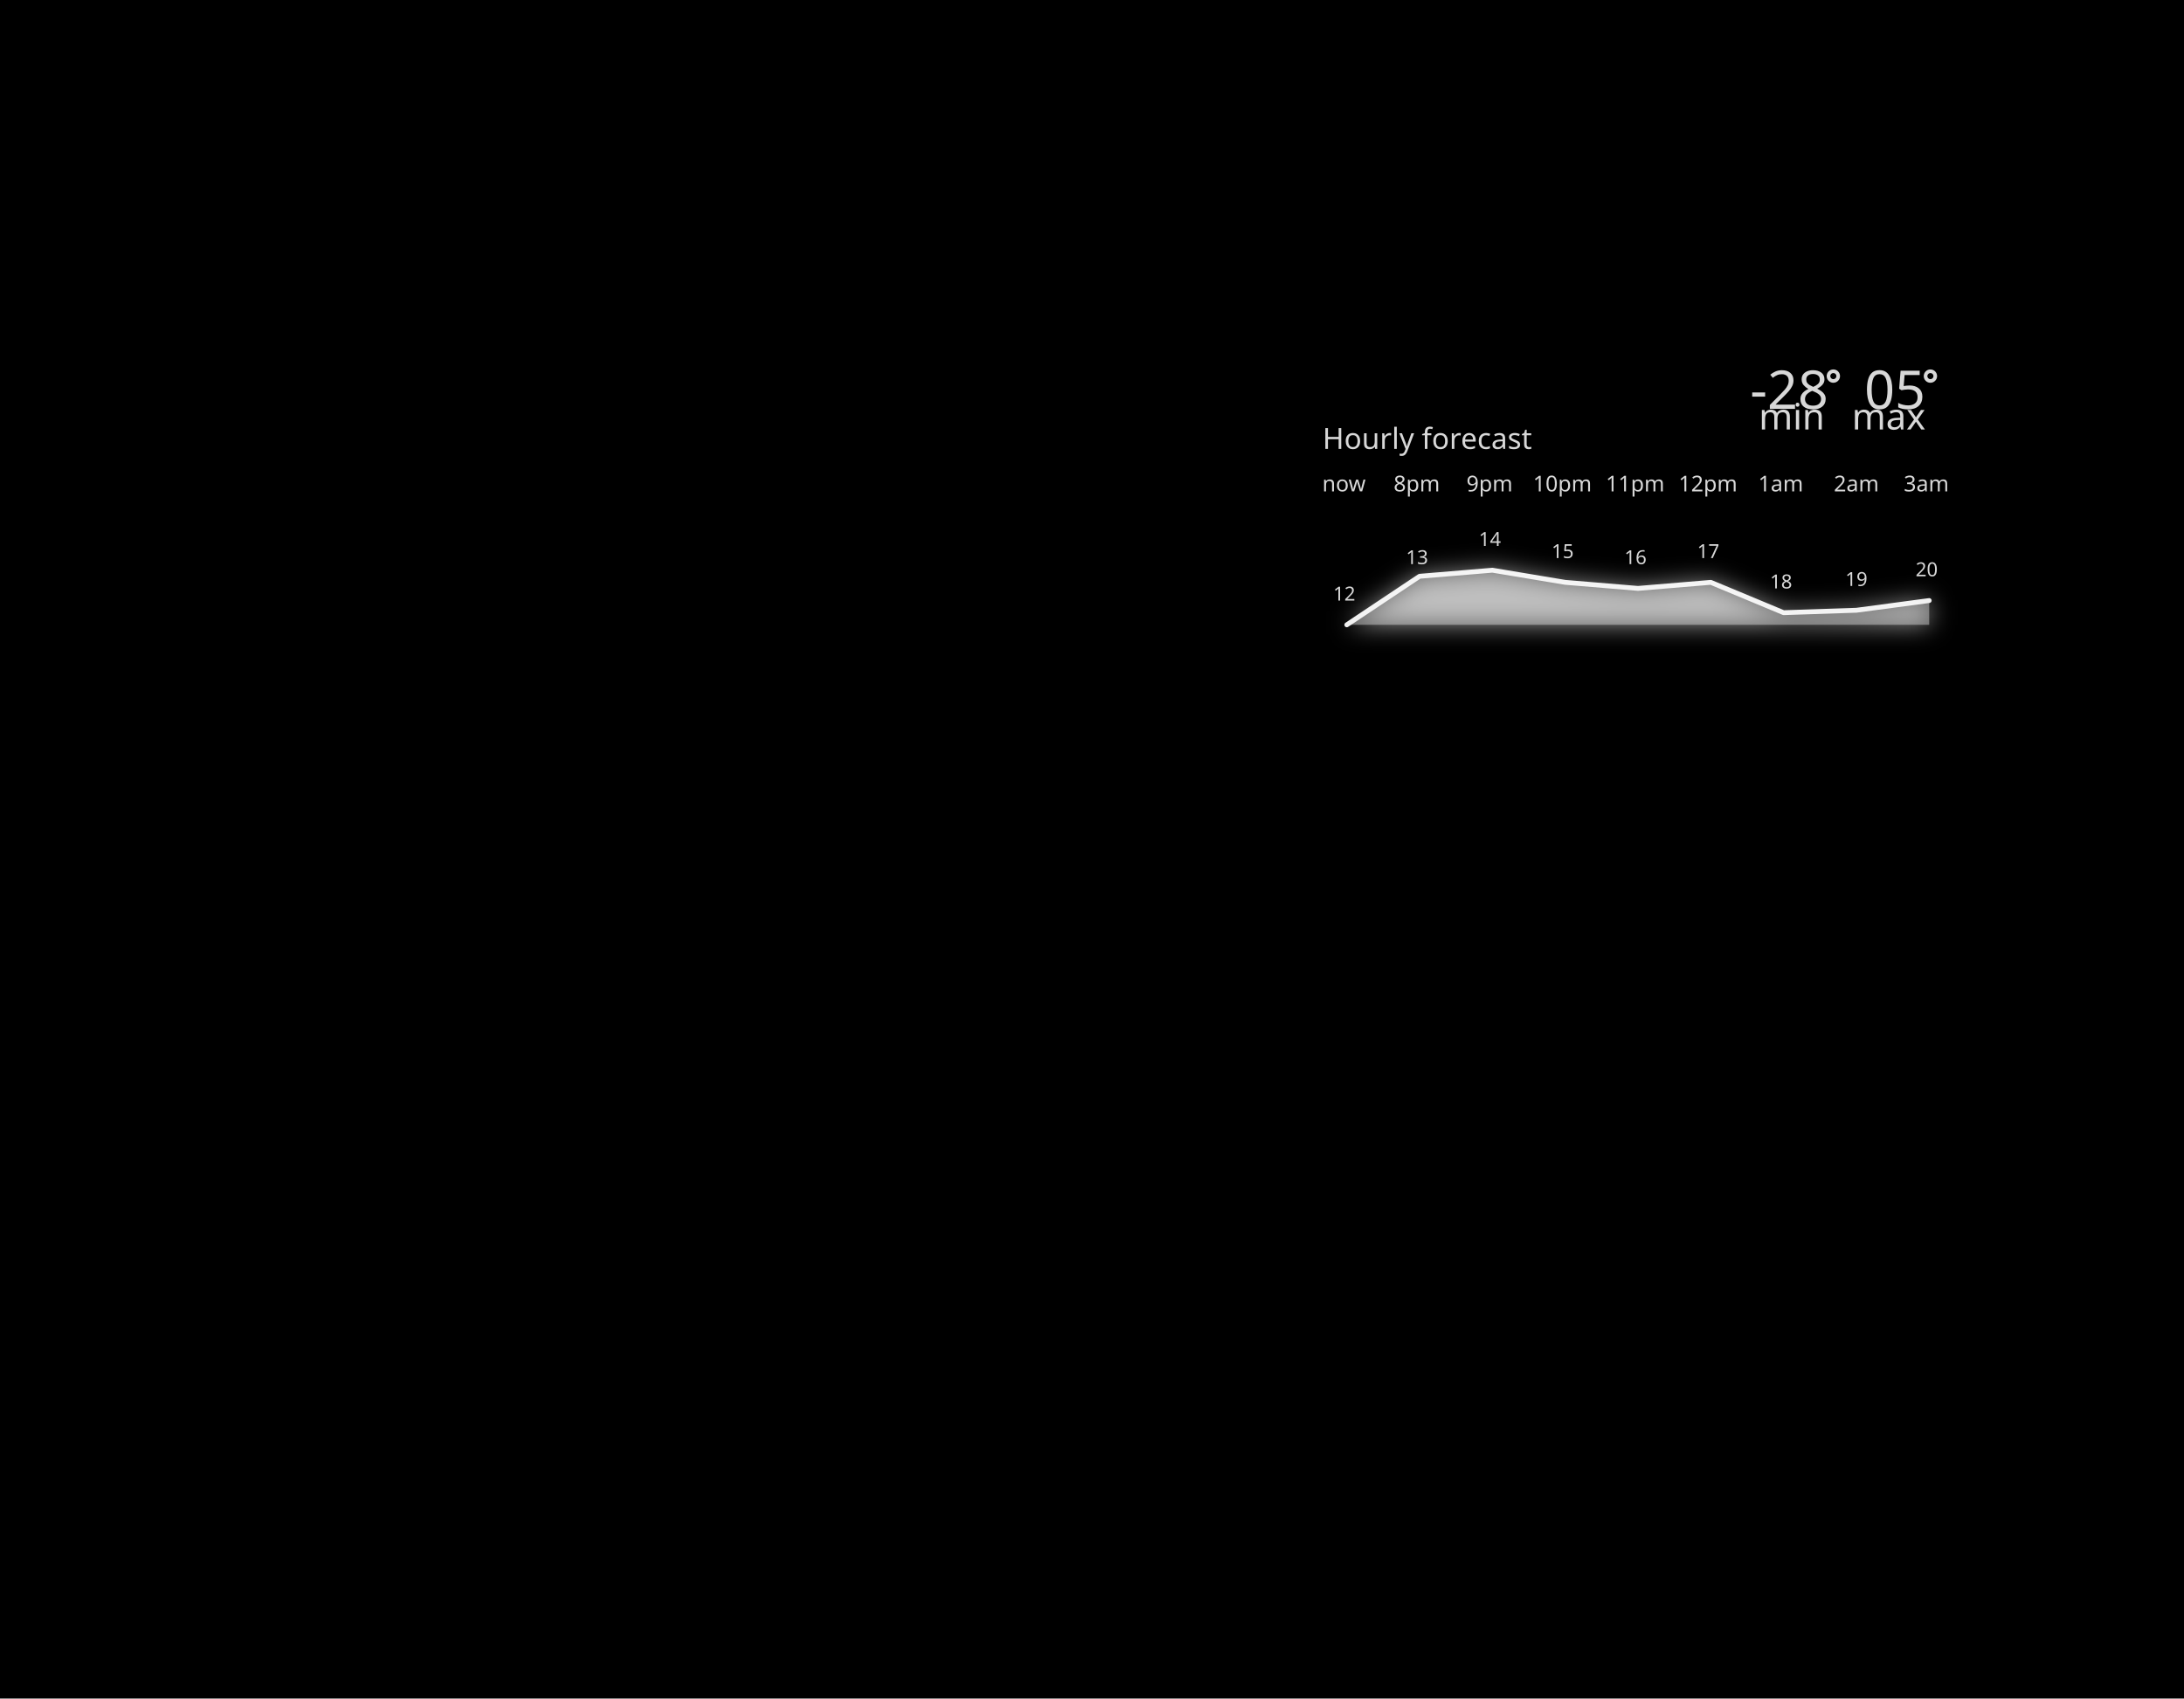
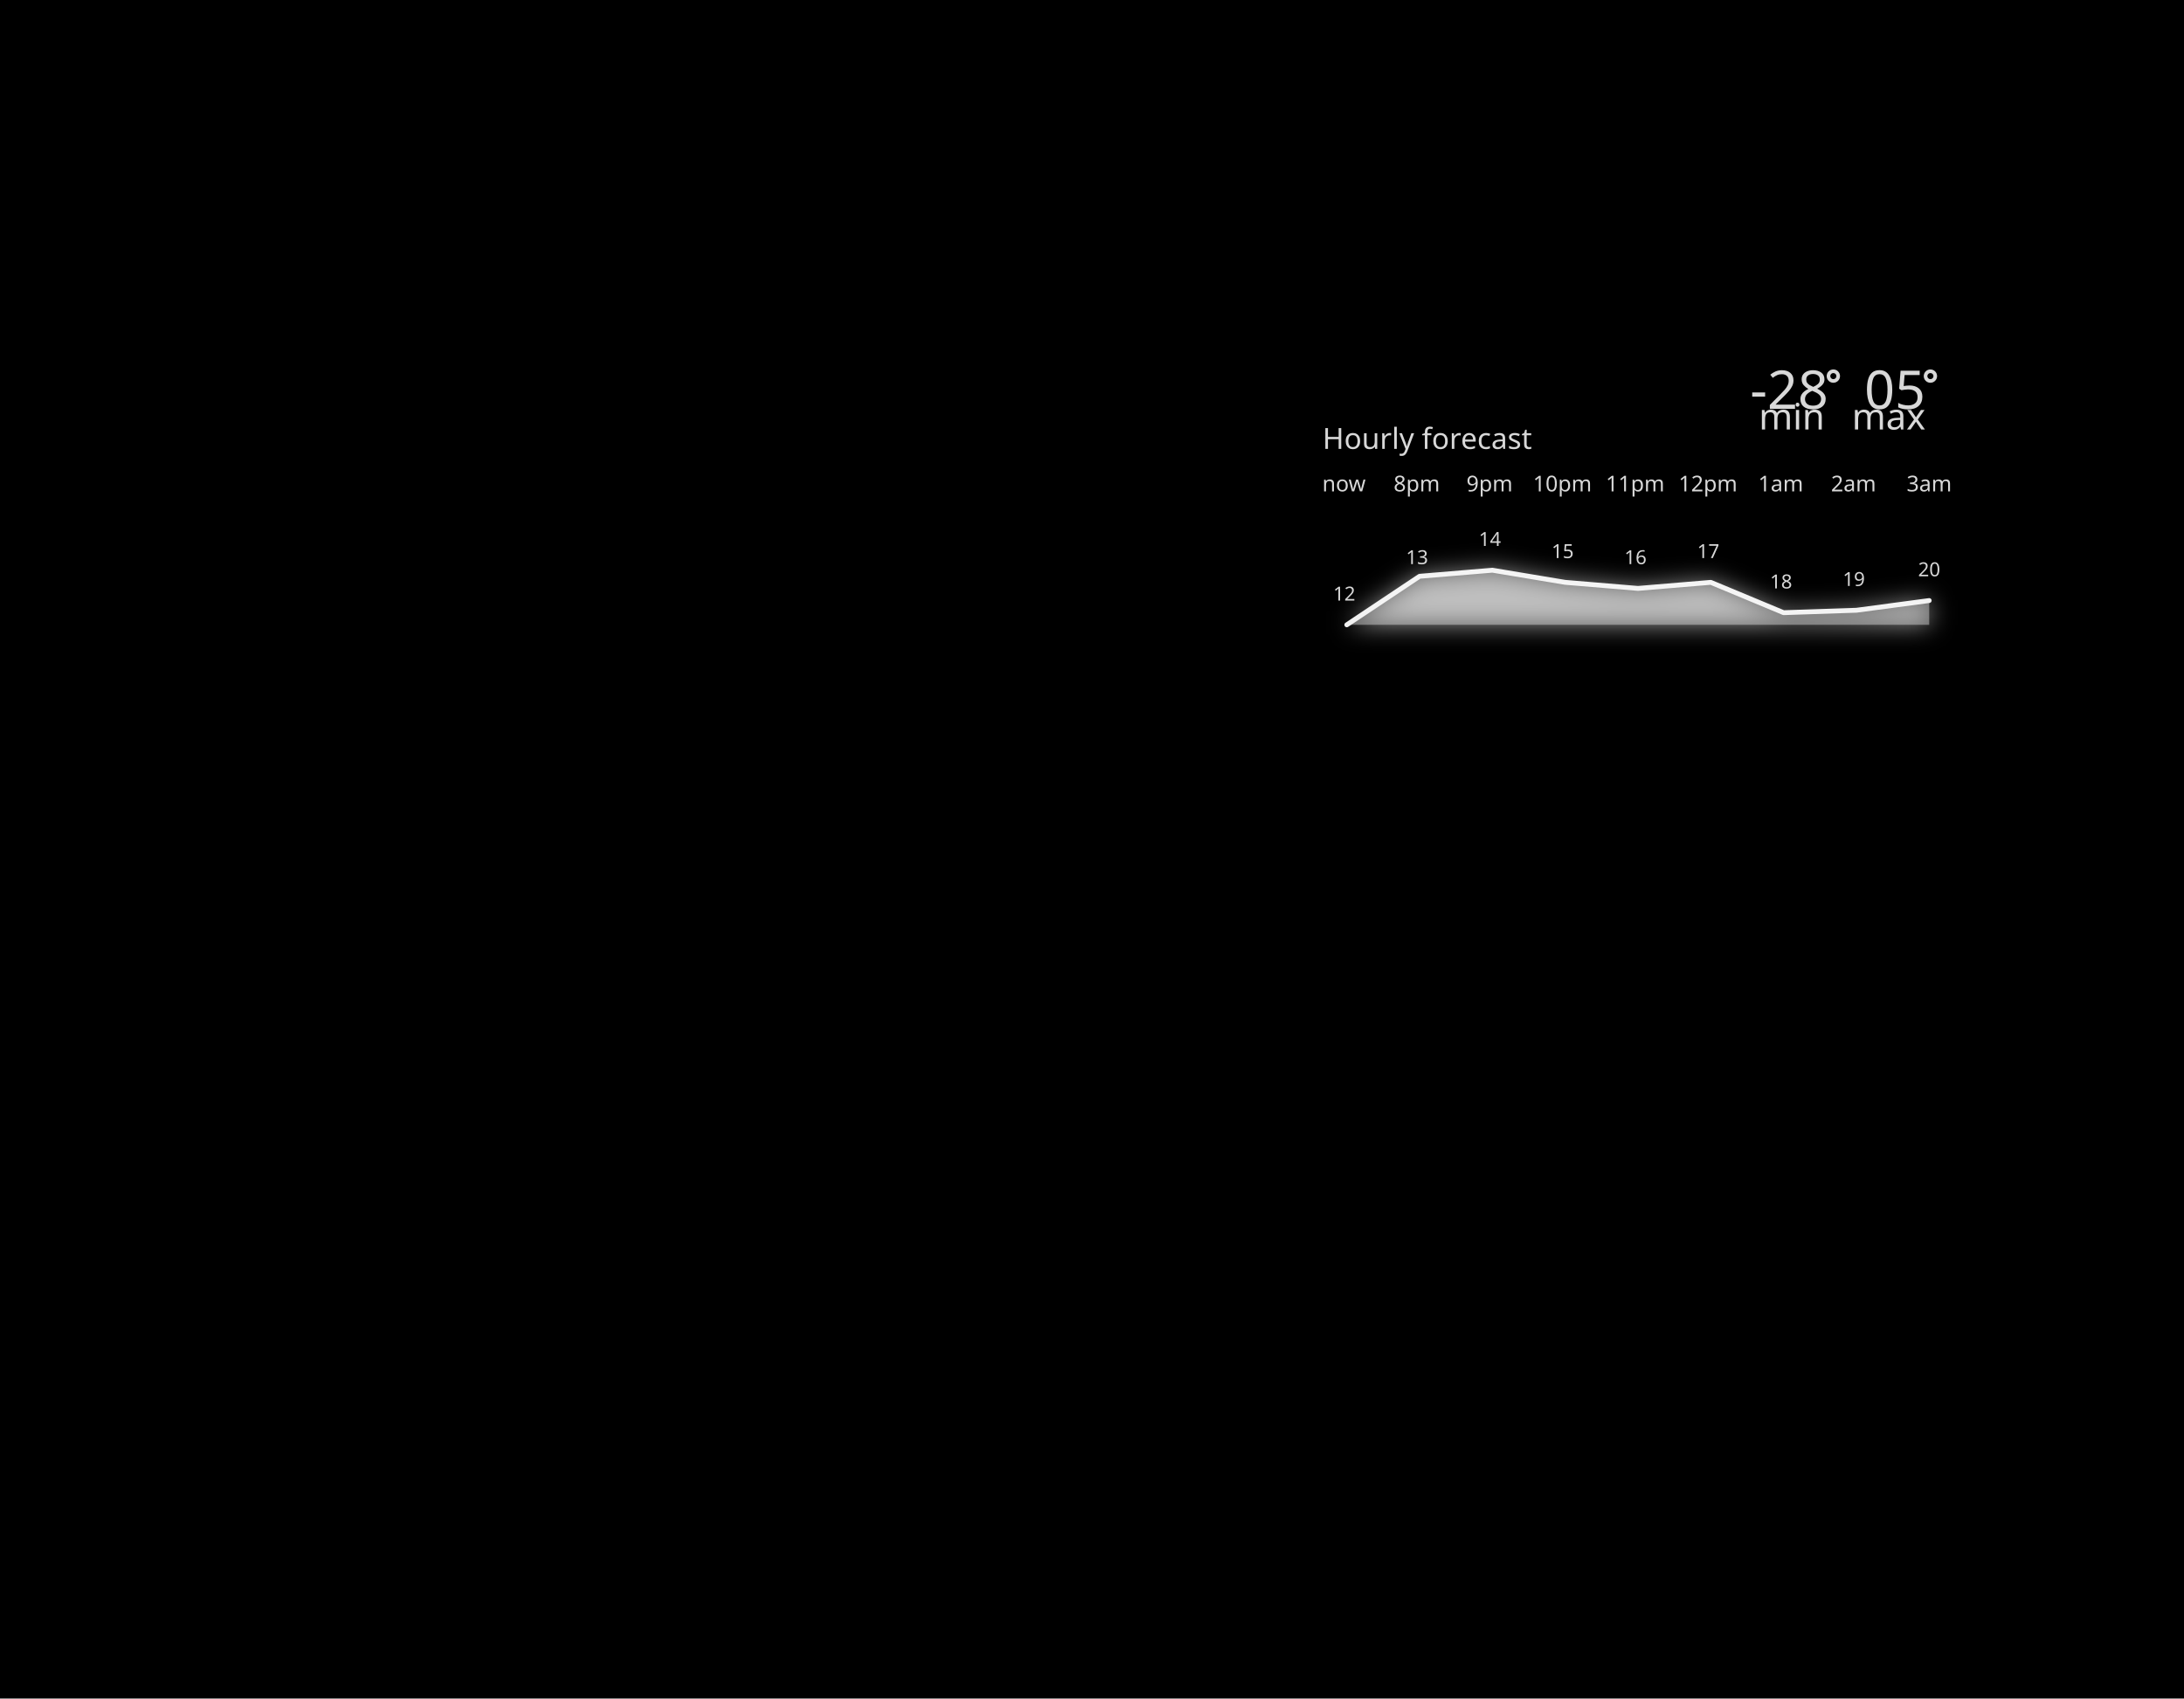
<svg xmlns="http://www.w3.org/2000/svg" xmlns:xlink="http://www.w3.org/1999/xlink" width="1800" height="1400" viewBox="0 0 1800 1400" fill="none">
  <rect class="back" width="1800" height="1400" fill="#000000" />
  <g filter="url(#filter0_f)">
    <rect x="134" y="225" width="1531.29" height="950" fill="black" fill-opacity="0.15" />
  </g>
  <rect x="177" y="250" width="1450" height="900" rx="25" fill="url(#pattern0)" />
  <g class="top_cont">
    <circle cx="272.5" cy="299.5" r="12.5" fill="url(#pattern1)" />
    <text class="top" fill="#000000" x="293" y="307" font-family="Josefin Sans" font-size="20" font-weight="400">
      <tspan class="user" fill-opacity="0.9" />
      <tspan fill-opacity="0.6">  •  </tspan>
      <tspan class="time" fill-opacity="0.7" />
    </text>
  </g>
  <g class="bottom_cont">
    <g class="bottom" fill="#000000" font-family="Josefin Sans" fill-opacity="0.9">
      <text class="temp" text-anchor="end" x="410" y="1055" font-size="110" />
      <text class="name" x="449" y="1025" font-size="64" font-weight="300" />
      <text class="main" x="449" y="1057" font-size="24" font-weight="300" />
    </g>
    <circle class="deg" cx="422.75" cy="990.75" r="8.5" stroke="#000000" stroke-opacity="0.9" stroke-width="5.5" />
  </g>
  <g class="side_bar">
    <g class="now">
      <text fill="rgb(240,240,240)" fill-opacity="0.9" font-family="Josefin Sans">
        <tspan class="min" text-anchor="end" x="1510" y="337" font-size="44">-28</tspan>
        <tspan class="max" text-anchor="end" x="1590" y="337" font-size="44">05</tspan>
        <tspan class="min_text" text-anchor="end" x="1507" y="354" font-size="30" font-weight="300">min</tspan>
        <tspan class="max_text" text-anchor="end" x="1587" y="354" font-size="30" font-weight="300">max</tspan>
      </text>
      <circle class="min_deg" cx="1511" cy="310" r="4" stroke="rgb(240,240,240)" stroke-opacity="0.9" stroke-width="3" />
      <circle class="max_deg" cx="1591" cy="310" r="4" stroke="rgb(240,240,240)" stroke-opacity="0.9" stroke-width="3" />
    </g>
    <g class="hourly">
      <text x="1090" y="370" fill="rgb(240,240,240)" font-family="Josefin Sans" fill-opacity="0.9" font-size="24">Hourly forecast</text>
      <polyline class="graph_fill" points="1110,515 1110,515 1170,475 1230,470 1290,480 1350,485 1410,480 1470,505 1530,503 1590,495 1590,515" fill-opacity="0.4" fill="rgb(240,240,240)" />
      <polyline class="graph" points="1110,515 1170,475 1230,470 1290,480 1350,485 1410,480 1470,505 1530,503 1590,495" stroke="rgb(240,240,240)" stroke-width="4" stroke-linecap="round" stroke-linejoin="round" />
      <g filter="url(#filter1_f)">
        <polyline class="graph_fill" points="1110,515 1110,515 1170,475 1230,470 1290,480 1350,485 1410,480 1470,505 1530,503 1590,495 1590,515" fill="#ffffff" fill-opacity="0.6" />
      </g>
      <text text-anchor="middle" fill="rgb(240,240,240)" fill-opacity="0.9" font-family="Josefin Sans" font-size="16" font-weight="400">
-         <tspan class="temp0" x="1590" y="475">20</tspan>
-         <tspan class="temp5" x="1110" y="495">12</tspan>
-         <tspan class="temp10" x="1170" y="465">13</tspan>
-         <tspan class="temp15" x="1230" y="450">14</tspan>
-         <tspan class="temp20" x="1290" y="460">15</tspan>
-         <tspan class="temp25" x="1350" y="465">16</tspan>
-         <tspan class="temp30" x="1410" y="460">17</tspan>
-         <tspan class="temp35" x="1470" y="485">18</tspan>
-         <tspan class="temp40" x="1530" y="483">19</tspan>
+         <tspan class="temp0" x="1110" y="495">12</tspan>
+         <tspan class="temp5" x="1170" y="465">13</tspan>
+         <tspan class="temp10" x="1230" y="450">14</tspan>
+         <tspan class="temp15" x="1290" y="460">15</tspan>
+         <tspan class="temp20" x="1350" y="465">16</tspan>
+         <tspan class="temp25" x="1410" y="460">17</tspan>
+         <tspan class="temp30" x="1470" y="485">18</tspan>
+         <tspan class="temp35" x="1530" y="483">19</tspan>
+         <tspan class="temp40" x="1590" y="475">20</tspan>
      </text>
      <text y="405" text-anchor="middle" fill="rgb(240,240,240)" fill-opacity="0.9" font-family="Josefin Sans" font-size="18" font-weight="400">
-         <tspan class="time0" x="1590">3am</tspan>
-         <tspan class="time5" x="1110">now</tspan>
-         <tspan class="time10" x="1170">8pm</tspan>
-         <tspan class="time15" x="1230">9pm</tspan>
-         <tspan class="time20" x="1290">10pm</tspan>
-         <tspan class="time25" x="1350">11pm</tspan>
-         <tspan class="time30" x="1410">12pm</tspan>
-         <tspan class="time35" x="1470">1am</tspan>
-         <tspan class="time40" x="1530">2am</tspan>
+         <tspan class="time0" x="1110">now</tspan>
+         <tspan class="time5" x="1170">8pm</tspan>
+         <tspan class="time10" x="1230">9pm</tspan>
+         <tspan class="time15" x="1290">10pm</tspan>
+         <tspan class="time20" x="1350">11pm</tspan>
+         <tspan class="time25" x="1410">12pm</tspan>
+         <tspan class="time30" x="1470">1am</tspan>
+         <tspan class="time35" x="1530">2am</tspan>
+         <tspan class="time40" x="1590">3am</tspan>
      </text>
    </g>
  </g>
  <defs>
    <filter id="filter1_f" x="1000" y="400" width="900" height="250" filterUnits="userSpaceOnUse" color-interpolation-filters="sRGB">
      <feFlood flood-opacity="0" result="BackgroundImageFix" />
      <feBlend mode="normal" in="SourceGraphic" in2="BackgroundImageFix" result="shape" />
      <feGaussianBlur stdDeviation="10" result="effect1_foregroundBlur" />
    </filter>
    <filter id="filter0_f" x="34" y="125" width="1731.29" height="1150" filterUnits="userSpaceOnUse" color-interpolation-filters="sRGB">
      <feFlood flood-opacity="0" result="BackgroundImageFix" />
      <feBlend mode="normal" in="SourceGraphic" in2="BackgroundImageFix" result="shape" />
      <feGaussianBlur stdDeviation="50" result="effect1_foregroundBlur" />
    </filter>
    <pattern id="pattern0" patternContentUnits="objectBoundingBox" width="1" height="1">
      <use xlink:href="#image0" transform="scale(0.000689655 0.00111111)" />
    </pattern>
    <pattern id="pattern1" patternContentUnits="objectBoundingBox" width="1" height="1">
      <use xlink:href="#image1" transform="scale(0.0015625)" />
    </pattern>
    <image class="back_pic" id="image0" width="1450" height="900" xlink:href="" />
    <image class="user_pic" id="image1" width="640" height="640" xlink:href="" />
  </defs>
</svg>
